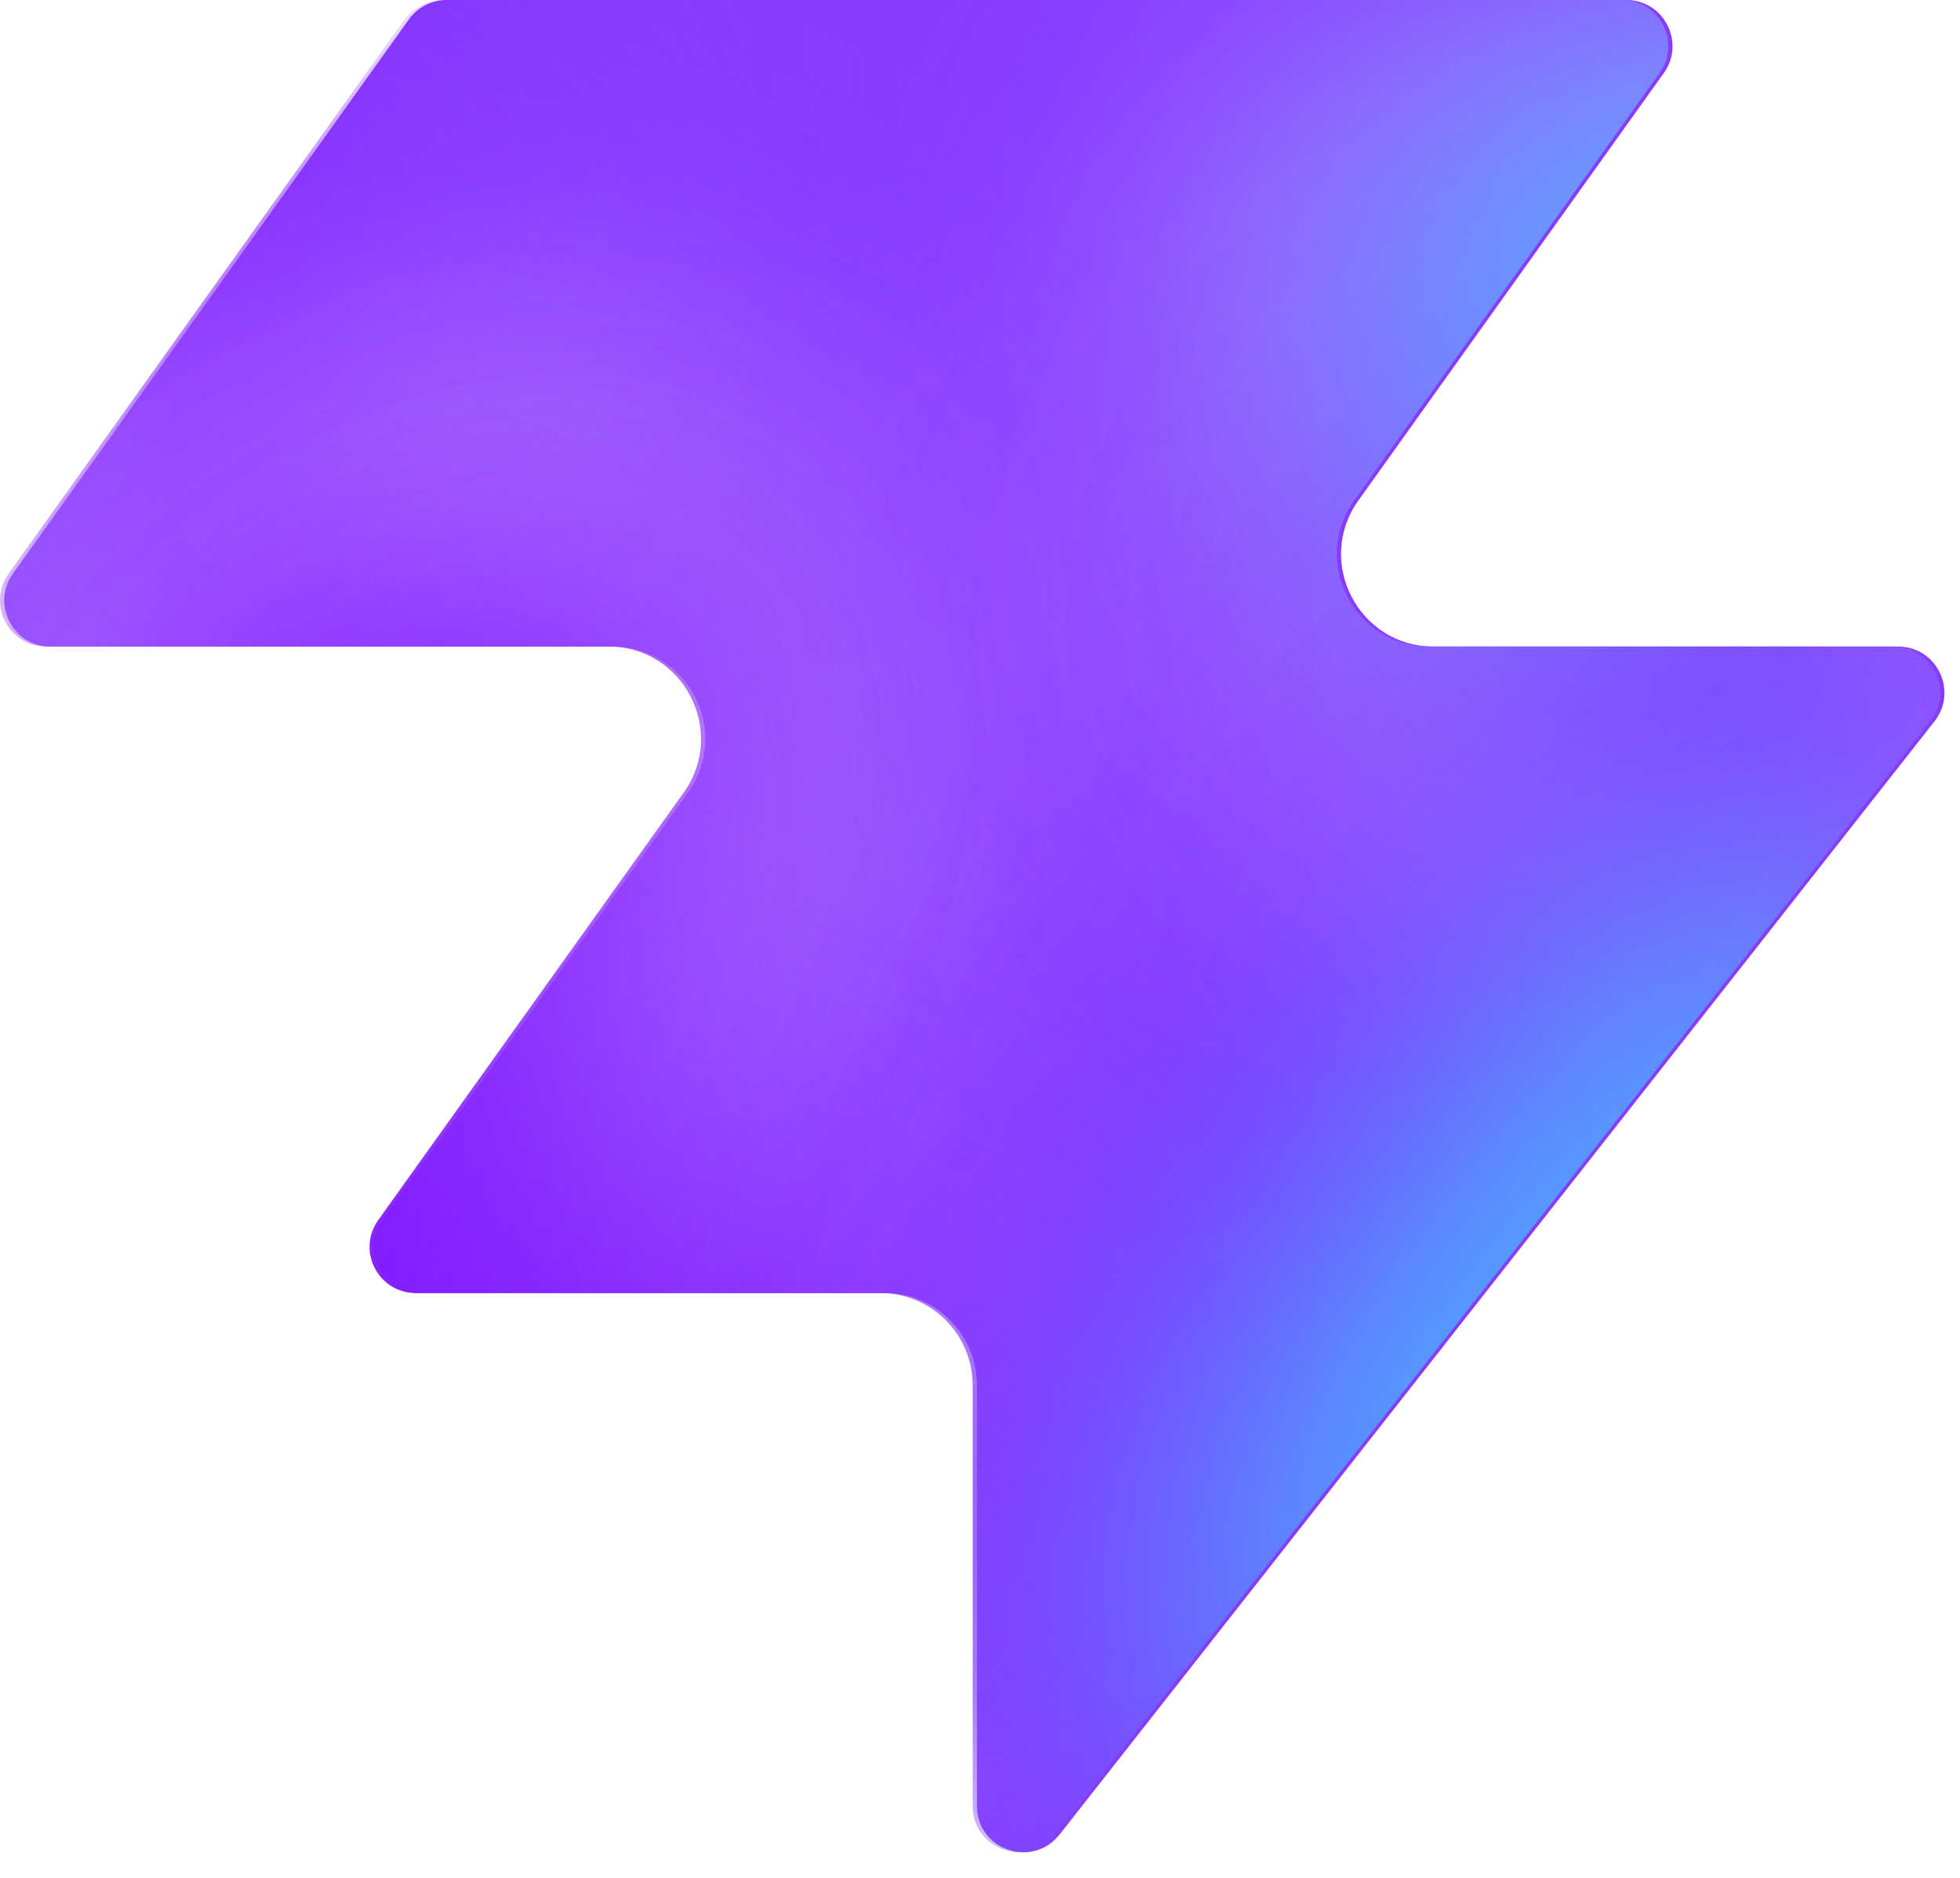
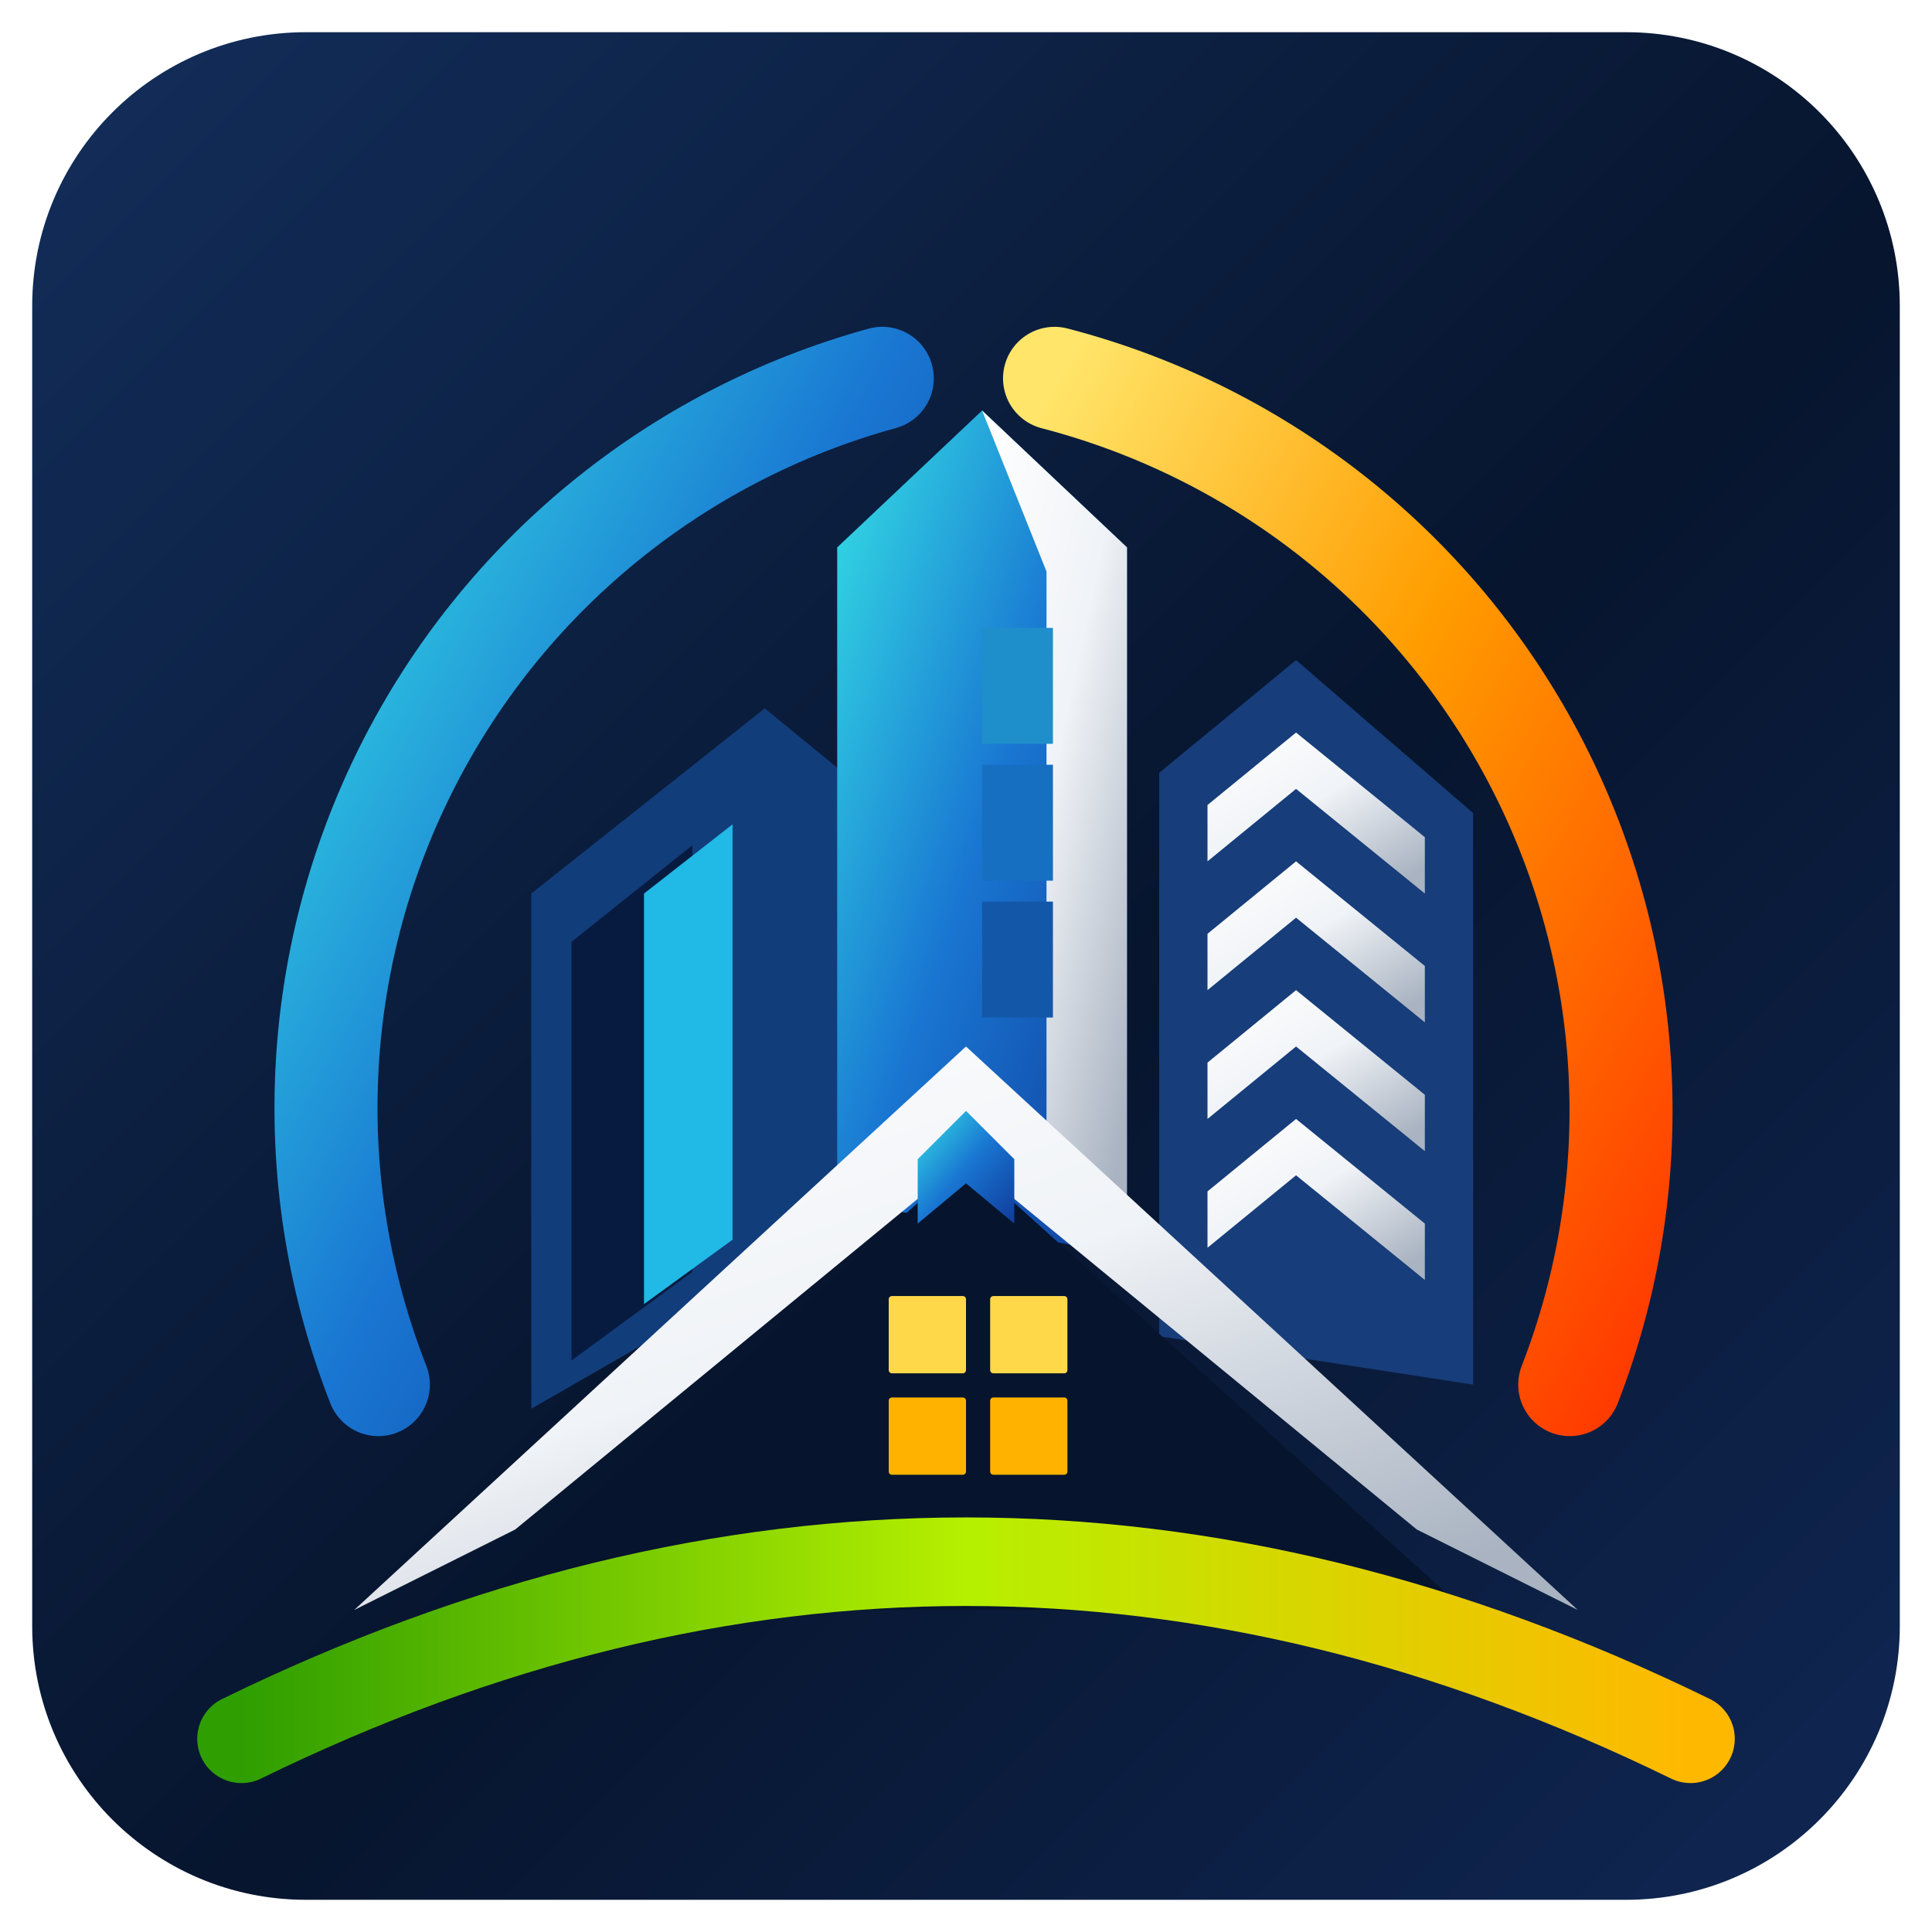
- <svg xmlns="http://www.w3.org/2000/svg" width="48" height="46" fill="none" viewBox="0 0 48 46">
-   <path fill="#863bff" d="M25.946 44.938c-.664.845-2.021.375-2.021-.698V33.937a2.26 2.26 0 0 0-2.262-2.262H10.287c-.92 0-1.456-1.04-.92-1.788l7.48-10.471c1.07-1.497 0-3.578-1.842-3.578H1.237c-.92 0-1.456-1.04-.92-1.788L10.013.474c.214-.297.556-.474.92-.474h28.894c.92 0 1.456 1.04.92 1.788l-7.48 10.471c-1.07 1.498 0 3.579 1.842 3.579h11.377c.943 0 1.473 1.088.89 1.83L25.947 44.94z" style="fill:#863bff;fill:color(display-p3 .525 .23 1);fill-opacity:1" />
-   <mask id="a" width="48" height="46" x="0" y="0" maskUnits="userSpaceOnUse" style="mask-type:alpha">
-     <path fill="#000" d="M25.842 44.938c-.664.844-2.021.375-2.021-.698V33.937a2.26 2.26 0 0 0-2.262-2.262H10.183c-.92 0-1.456-1.04-.92-1.788l7.48-10.471c1.07-1.498 0-3.579-1.842-3.579H1.133c-.92 0-1.456-1.04-.92-1.787L9.91.473c.214-.297.556-.474.92-.474h28.894c.92 0 1.456 1.04.92 1.788l-7.48 10.471c-1.07 1.498 0 3.578 1.842 3.578h11.377c.943 0 1.473 1.088.89 1.832L25.843 44.94z" style="fill:#000;fill-opacity:1" />
-   </mask>
-   <g mask="url(#a)">
-     <g filter="url(#b)">
-       <ellipse cx="5.508" cy="14.704" fill="#ede6ff" rx="5.508" ry="14.704" style="fill:#ede6ff;fill:color(display-p3 .927 .903 1);fill-opacity:1" transform="matrix(.00324 1 1 -.00324 -4.47 31.516)" />
-     </g>
-     <g filter="url(#c)">
-       <ellipse cx="10.399" cy="29.851" fill="#ede6ff" rx="10.399" ry="29.851" style="fill:#ede6ff;fill:color(display-p3 .927 .903 1);fill-opacity:1" transform="matrix(.00324 1 1 -.00324 -39.328 7.883)" />
-     </g>
-     <g filter="url(#d)">
-       <ellipse cx="5.508" cy="30.487" fill="#7e14ff" rx="5.508" ry="30.487" style="fill:#7e14ff;fill:color(display-p3 .492 .077 1);fill-opacity:1" transform="rotate(89.814 -25.913 -14.639)scale(1 -1)" />
-     </g>
-     <g filter="url(#e)">
-       <ellipse cx="5.508" cy="30.599" fill="#7e14ff" rx="5.508" ry="30.599" style="fill:#7e14ff;fill:color(display-p3 .492 .077 1);fill-opacity:1" transform="rotate(89.814 -32.644 -3.334)scale(1 -1)" />
-     </g>
-     <g filter="url(#f)">
-       <ellipse cx="5.508" cy="30.599" fill="#7e14ff" rx="5.508" ry="30.599" style="fill:#7e14ff;fill:color(display-p3 .492 .077 1);fill-opacity:1" transform="matrix(.00324 1 1 -.00324 -34.34 30.47)" />
-     </g>
-     <g filter="url(#g)">
-       <ellipse cx="14.072" cy="22.078" fill="#ede6ff" rx="14.072" ry="22.078" style="fill:#ede6ff;fill:color(display-p3 .927 .903 1);fill-opacity:1" transform="rotate(93.35 24.506 48.493)scale(-1 1)" />
-     </g>
-     <g filter="url(#h)">
-       <ellipse cx="3.47" cy="21.501" fill="#7e14ff" rx="3.47" ry="21.501" style="fill:#7e14ff;fill:color(display-p3 .492 .077 1);fill-opacity:1" transform="rotate(89.009 28.708 47.59)scale(-1 1)" />
-     </g>
-     <g filter="url(#i)">
-       <ellipse cx="3.47" cy="21.501" fill="#7e14ff" rx="3.47" ry="21.501" style="fill:#7e14ff;fill:color(display-p3 .492 .077 1);fill-opacity:1" transform="rotate(89.009 28.708 47.59)scale(-1 1)" />
-     </g>
-     <g filter="url(#j)">
-       <ellipse cx=".387" cy="8.972" fill="#7e14ff" rx="4.407" ry="29.108" style="fill:#7e14ff;fill:color(display-p3 .492 .077 1);fill-opacity:1" transform="rotate(39.51 .387 8.972)" />
-     </g>
-     <g filter="url(#k)">
-       <ellipse cx="47.523" cy="-6.092" fill="#7e14ff" rx="4.407" ry="29.108" style="fill:#7e14ff;fill:color(display-p3 .492 .077 1);fill-opacity:1" transform="rotate(37.892 47.523 -6.092)" />
-     </g>
-     <g filter="url(#l)">
-       <ellipse cx="41.412" cy="6.333" fill="#47bfff" rx="5.971" ry="9.665" style="fill:#47bfff;fill:color(display-p3 .28 .748 1);fill-opacity:1" transform="rotate(37.892 41.412 6.333)" />
-     </g>
-     <g filter="url(#m)">
-       <ellipse cx="-1.879" cy="38.332" fill="#7e14ff" rx="4.407" ry="29.108" style="fill:#7e14ff;fill:color(display-p3 .492 .077 1);fill-opacity:1" transform="rotate(37.892 -1.88 38.332)" />
-     </g>
-     <g filter="url(#n)">
-       <ellipse cx="-1.879" cy="38.332" fill="#7e14ff" rx="4.407" ry="29.108" style="fill:#7e14ff;fill:color(display-p3 .492 .077 1);fill-opacity:1" transform="rotate(37.892 -1.88 38.332)" />
-     </g>
-     <g filter="url(#o)">
-       <ellipse cx="35.651" cy="29.907" fill="#7e14ff" rx="4.407" ry="29.108" style="fill:#7e14ff;fill:color(display-p3 .492 .077 1);fill-opacity:1" transform="rotate(37.892 35.651 29.907)" />
-     </g>
-     <g filter="url(#p)">
-       <ellipse cx="38.418" cy="32.4" fill="#47bfff" rx="5.971" ry="15.297" style="fill:#47bfff;fill:color(display-p3 .28 .748 1);fill-opacity:1" transform="rotate(37.892 38.418 32.4)" />
-     </g>
-   </g>
+ <svg xmlns="http://www.w3.org/2000/svg" width="1200" height="1200" viewBox="0 0 1200 1200">
  <defs>
-     <filter id="b" width="60.045" height="41.654" x="-19.77" y="16.149" color-interpolation-filters="sRGB" filterUnits="userSpaceOnUse">
-       <feFlood flood-opacity="0" result="BackgroundImageFix" />
-       <feBlend in="SourceGraphic" in2="BackgroundImageFix" result="shape" />
-       <feGaussianBlur result="effect1_foregroundBlur_2002_17158" stdDeviation="7.659" />
-     </filter>
-     <filter id="c" width="90.34" height="51.437" x="-54.613" y="-7.533" color-interpolation-filters="sRGB" filterUnits="userSpaceOnUse">
-       <feFlood flood-opacity="0" result="BackgroundImageFix" />
-       <feBlend in="SourceGraphic" in2="BackgroundImageFix" result="shape" />
-       <feGaussianBlur result="effect1_foregroundBlur_2002_17158" stdDeviation="7.659" />
-     </filter>
-     <filter id="d" width="79.355" height="29.4" x="-49.64" y="2.03" color-interpolation-filters="sRGB" filterUnits="userSpaceOnUse">
-       <feFlood flood-opacity="0" result="BackgroundImageFix" />
-       <feBlend in="SourceGraphic" in2="BackgroundImageFix" result="shape" />
-       <feGaussianBlur result="effect1_foregroundBlur_2002_17158" stdDeviation="4.596" />
-     </filter>
-     <filter id="e" width="79.579" height="29.4" x="-45.045" y="20.029" color-interpolation-filters="sRGB" filterUnits="userSpaceOnUse">
-       <feFlood flood-opacity="0" result="BackgroundImageFix" />
-       <feBlend in="SourceGraphic" in2="BackgroundImageFix" result="shape" />
-       <feGaussianBlur result="effect1_foregroundBlur_2002_17158" stdDeviation="4.596" />
-     </filter>
-     <filter id="f" width="79.579" height="29.4" x="-43.513" y="21.178" color-interpolation-filters="sRGB" filterUnits="userSpaceOnUse">
-       <feFlood flood-opacity="0" result="BackgroundImageFix" />
-       <feBlend in="SourceGraphic" in2="BackgroundImageFix" result="shape" />
-       <feGaussianBlur result="effect1_foregroundBlur_2002_17158" stdDeviation="4.596" />
-     </filter>
-     <filter id="g" width="74.749" height="58.852" x="15.756" y="-17.901" color-interpolation-filters="sRGB" filterUnits="userSpaceOnUse">
-       <feFlood flood-opacity="0" result="BackgroundImageFix" />
-       <feBlend in="SourceGraphic" in2="BackgroundImageFix" result="shape" />
-       <feGaussianBlur result="effect1_foregroundBlur_2002_17158" stdDeviation="7.659" />
-     </filter>
-     <filter id="h" width="61.377" height="25.362" x="23.548" y="2.284" color-interpolation-filters="sRGB" filterUnits="userSpaceOnUse">
-       <feFlood flood-opacity="0" result="BackgroundImageFix" />
-       <feBlend in="SourceGraphic" in2="BackgroundImageFix" result="shape" />
-       <feGaussianBlur result="effect1_foregroundBlur_2002_17158" stdDeviation="4.596" />
-     </filter>
-     <filter id="i" width="61.377" height="25.362" x="23.548" y="2.284" color-interpolation-filters="sRGB" filterUnits="userSpaceOnUse">
-       <feFlood flood-opacity="0" result="BackgroundImageFix" />
-       <feBlend in="SourceGraphic" in2="BackgroundImageFix" result="shape" />
-       <feGaussianBlur result="effect1_foregroundBlur_2002_17158" stdDeviation="4.596" />
-     </filter>
-     <filter id="j" width="56.045" height="63.649" x="-27.636" y="-22.853" color-interpolation-filters="sRGB" filterUnits="userSpaceOnUse">
-       <feFlood flood-opacity="0" result="BackgroundImageFix" />
-       <feBlend in="SourceGraphic" in2="BackgroundImageFix" result="shape" />
-       <feGaussianBlur result="effect1_foregroundBlur_2002_17158" stdDeviation="4.596" />
-     </filter>
-     <filter id="k" width="54.814" height="64.646" x="20.116" y="-38.415" color-interpolation-filters="sRGB" filterUnits="userSpaceOnUse">
-       <feFlood flood-opacity="0" result="BackgroundImageFix" />
-       <feBlend in="SourceGraphic" in2="BackgroundImageFix" result="shape" />
-       <feGaussianBlur result="effect1_foregroundBlur_2002_17158" stdDeviation="4.596" />
-     </filter>
-     <filter id="l" width="33.541" height="35.313" x="24.641" y="-11.323" color-interpolation-filters="sRGB" filterUnits="userSpaceOnUse">
-       <feFlood flood-opacity="0" result="BackgroundImageFix" />
-       <feBlend in="SourceGraphic" in2="BackgroundImageFix" result="shape" />
-       <feGaussianBlur result="effect1_foregroundBlur_2002_17158" stdDeviation="4.596" />
-     </filter>
-     <filter id="m" width="54.814" height="64.646" x="-29.286" y="6.009" color-interpolation-filters="sRGB" filterUnits="userSpaceOnUse">
-       <feFlood flood-opacity="0" result="BackgroundImageFix" />
-       <feBlend in="SourceGraphic" in2="BackgroundImageFix" result="shape" />
-       <feGaussianBlur result="effect1_foregroundBlur_2002_17158" stdDeviation="4.596" />
-     </filter>
-     <filter id="n" width="54.814" height="64.646" x="-29.286" y="6.009" color-interpolation-filters="sRGB" filterUnits="userSpaceOnUse">
-       <feFlood flood-opacity="0" result="BackgroundImageFix" />
-       <feBlend in="SourceGraphic" in2="BackgroundImageFix" result="shape" />
-       <feGaussianBlur result="effect1_foregroundBlur_2002_17158" stdDeviation="4.596" />
-     </filter>
-     <filter id="o" width="54.814" height="64.646" x="8.244" y="-2.416" color-interpolation-filters="sRGB" filterUnits="userSpaceOnUse">
-       <feFlood flood-opacity="0" result="BackgroundImageFix" />
-       <feBlend in="SourceGraphic" in2="BackgroundImageFix" result="shape" />
-       <feGaussianBlur result="effect1_foregroundBlur_2002_17158" stdDeviation="4.596" />
-     </filter>
-     <filter id="p" width="39.409" height="43.623" x="18.713" y="10.588" color-interpolation-filters="sRGB" filterUnits="userSpaceOnUse">
-       <feFlood flood-opacity="0" result="BackgroundImageFix" />
-       <feBlend in="SourceGraphic" in2="BackgroundImageFix" result="shape" />
-       <feGaussianBlur result="effect1_foregroundBlur_2002_17158" stdDeviation="4.596" />
-     </filter>
+     <linearGradient id="bg" x1="0" y1="0" x2="1" y2="1">
+       <stop offset="0%" stop-color="#132E5B" />
+       <stop offset="55%" stop-color="#07152E" />
+       <stop offset="100%" stop-color="#102754" />
+     </linearGradient>
+     <linearGradient id="blue" x1="0" y1="0" x2="1" y2="1">
+       <stop offset="0%" stop-color="#35E1E5" />
+       <stop offset="50%" stop-color="#1976D2" />
+       <stop offset="100%" stop-color="#103B9A" />
+     </linearGradient>
+     <linearGradient id="warm" x1="0" y1="0" x2="1" y2="1">
+       <stop offset="0%" stop-color="#FFE66B" />
+       <stop offset="45%" stop-color="#FF9D00" />
+       <stop offset="100%" stop-color="#FF3B00" />
+     </linearGradient>
+     <linearGradient id="green" x1="0" y1="0" x2="1" y2="0">
+       <stop offset="0%" stop-color="#2F9E00" />
+       <stop offset="50%" stop-color="#B6F000" />
+       <stop offset="100%" stop-color="#FFB800" />
+     </linearGradient>
+     <linearGradient id="silver" x1="0" y1="0" x2="0.8" y2="1">
+       <stop offset="0%" stop-color="#FFFFFF" />
+       <stop offset="50%" stop-color="#F0F3F7" />
+       <stop offset="100%" stop-color="#A9B3C1" />
+     </linearGradient>
  </defs>
+   <rect x="20" y="20" width="1160" height="1160" rx="170" fill="url(#bg)" />
+   <path d="M235 860 A470 470 0 0 1 548 235" fill="none" stroke="url(#blue)" stroke-width="64" stroke-linecap="round" />
+   <path d="M655 235 A470 470 0 0 1 975 860" fill="none" stroke="url(#warm)" stroke-width="64" stroke-linecap="round" />
+   <path d="M330 875 L330 555 L475 440 L530 485 L530 760 Z" fill="#123D7B" />
+   <path d="M355 845 L355 585 L430 525 L430 790 Z" fill="#071B40" />
+   <path d="M400 810 L400 555 L455 512 L455 770 Z" fill="#21B9E6" />
+   <path d="M520 745 L520 340 L610 255 L700 340 L700 780 Z" fill="url(#blue)" />
+   <path d="M610 255 L700 340 L700 780 L650 745 L650 355 Z" fill="url(#silver)" />
+   <rect x="610" y="390" width="44" height="72" fill="#1F8FCC" />
+   <rect x="610" y="475" width="44" height="72" fill="#166FC1" />
+   <rect x="610" y="560" width="44" height="72" fill="#1358A8" />
+   <path d="M720 830 L720 480 L805 410 L915 505 L915 860 Z" fill="#173D7A" />
+   <path d="M750 500 L805 455 L885 520 L885 555 L805 490 L750 535 Z" fill="url(#silver)" />
+   <path d="M750 580 L805 535 L885 600 L885 635 L805 570 L750 615 Z" fill="url(#silver)" />
+   <path d="M750 660 L805 615 L885 680 L885 715 L805 650 L750 695 Z" fill="url(#silver)" />
+   <path d="M750 740 L805 695 L885 760 L885 795 L805 730 L750 775 Z" fill="url(#silver)" />
+   <path d="M220 1000 L600 650 L980 1000 L880 950 L600 720 L320 950 Z" fill="url(#silver)" />
+   <path d="M290 1000 L600 720 L910 1000 Z" fill="#06142D" />
+   <path d="M570 720 L600 690 L630 720 L630 760 L600 735 L570 760 Z" fill="url(#blue)" />
+   <rect x="552" y="805" width="48" height="48" rx="2" fill="#FFD84A" />
+   <rect x="615" y="805" width="48" height="48" rx="2" fill="#FFD84A" />
+   <rect x="552" y="868" width="48" height="48" rx="2" fill="#FFB300" />
+   <rect x="615" y="868" width="48" height="48" rx="2" fill="#FFB300" />
+   <path d="M150 1080 Q600 860 1050 1080" fill="none" stroke="url(#green)" stroke-width="55" stroke-linecap="round" />
</svg>
